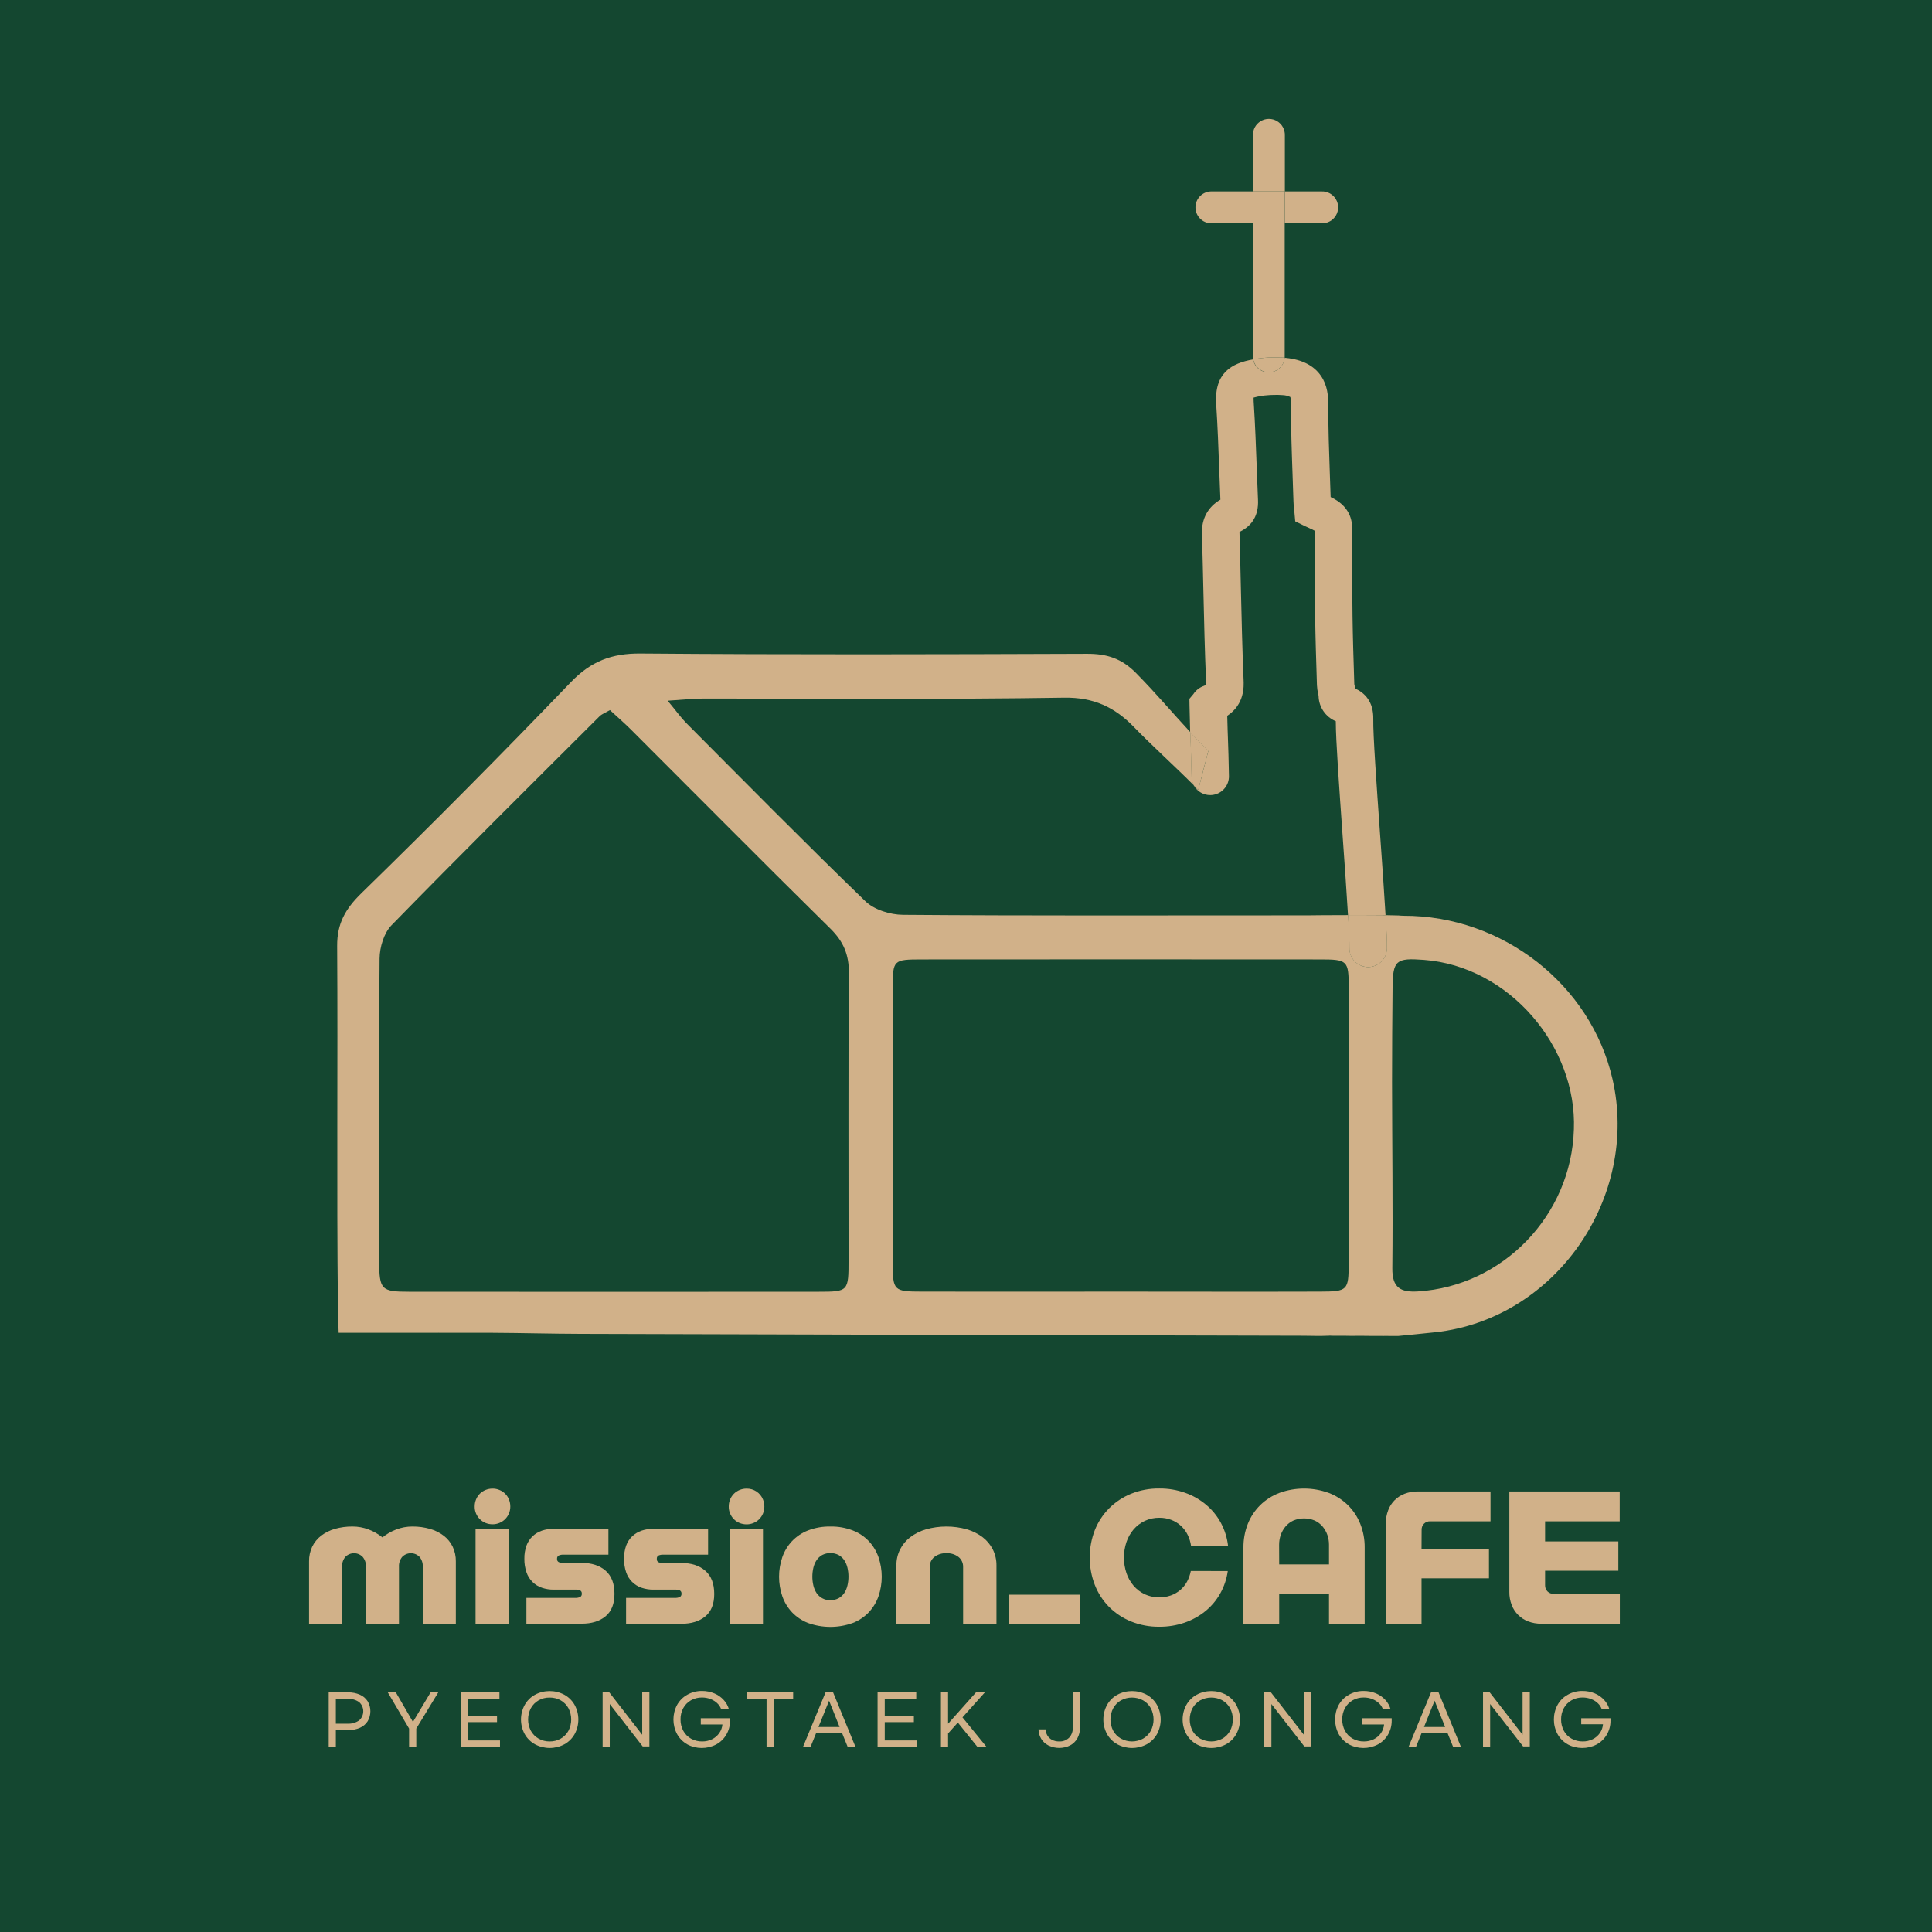
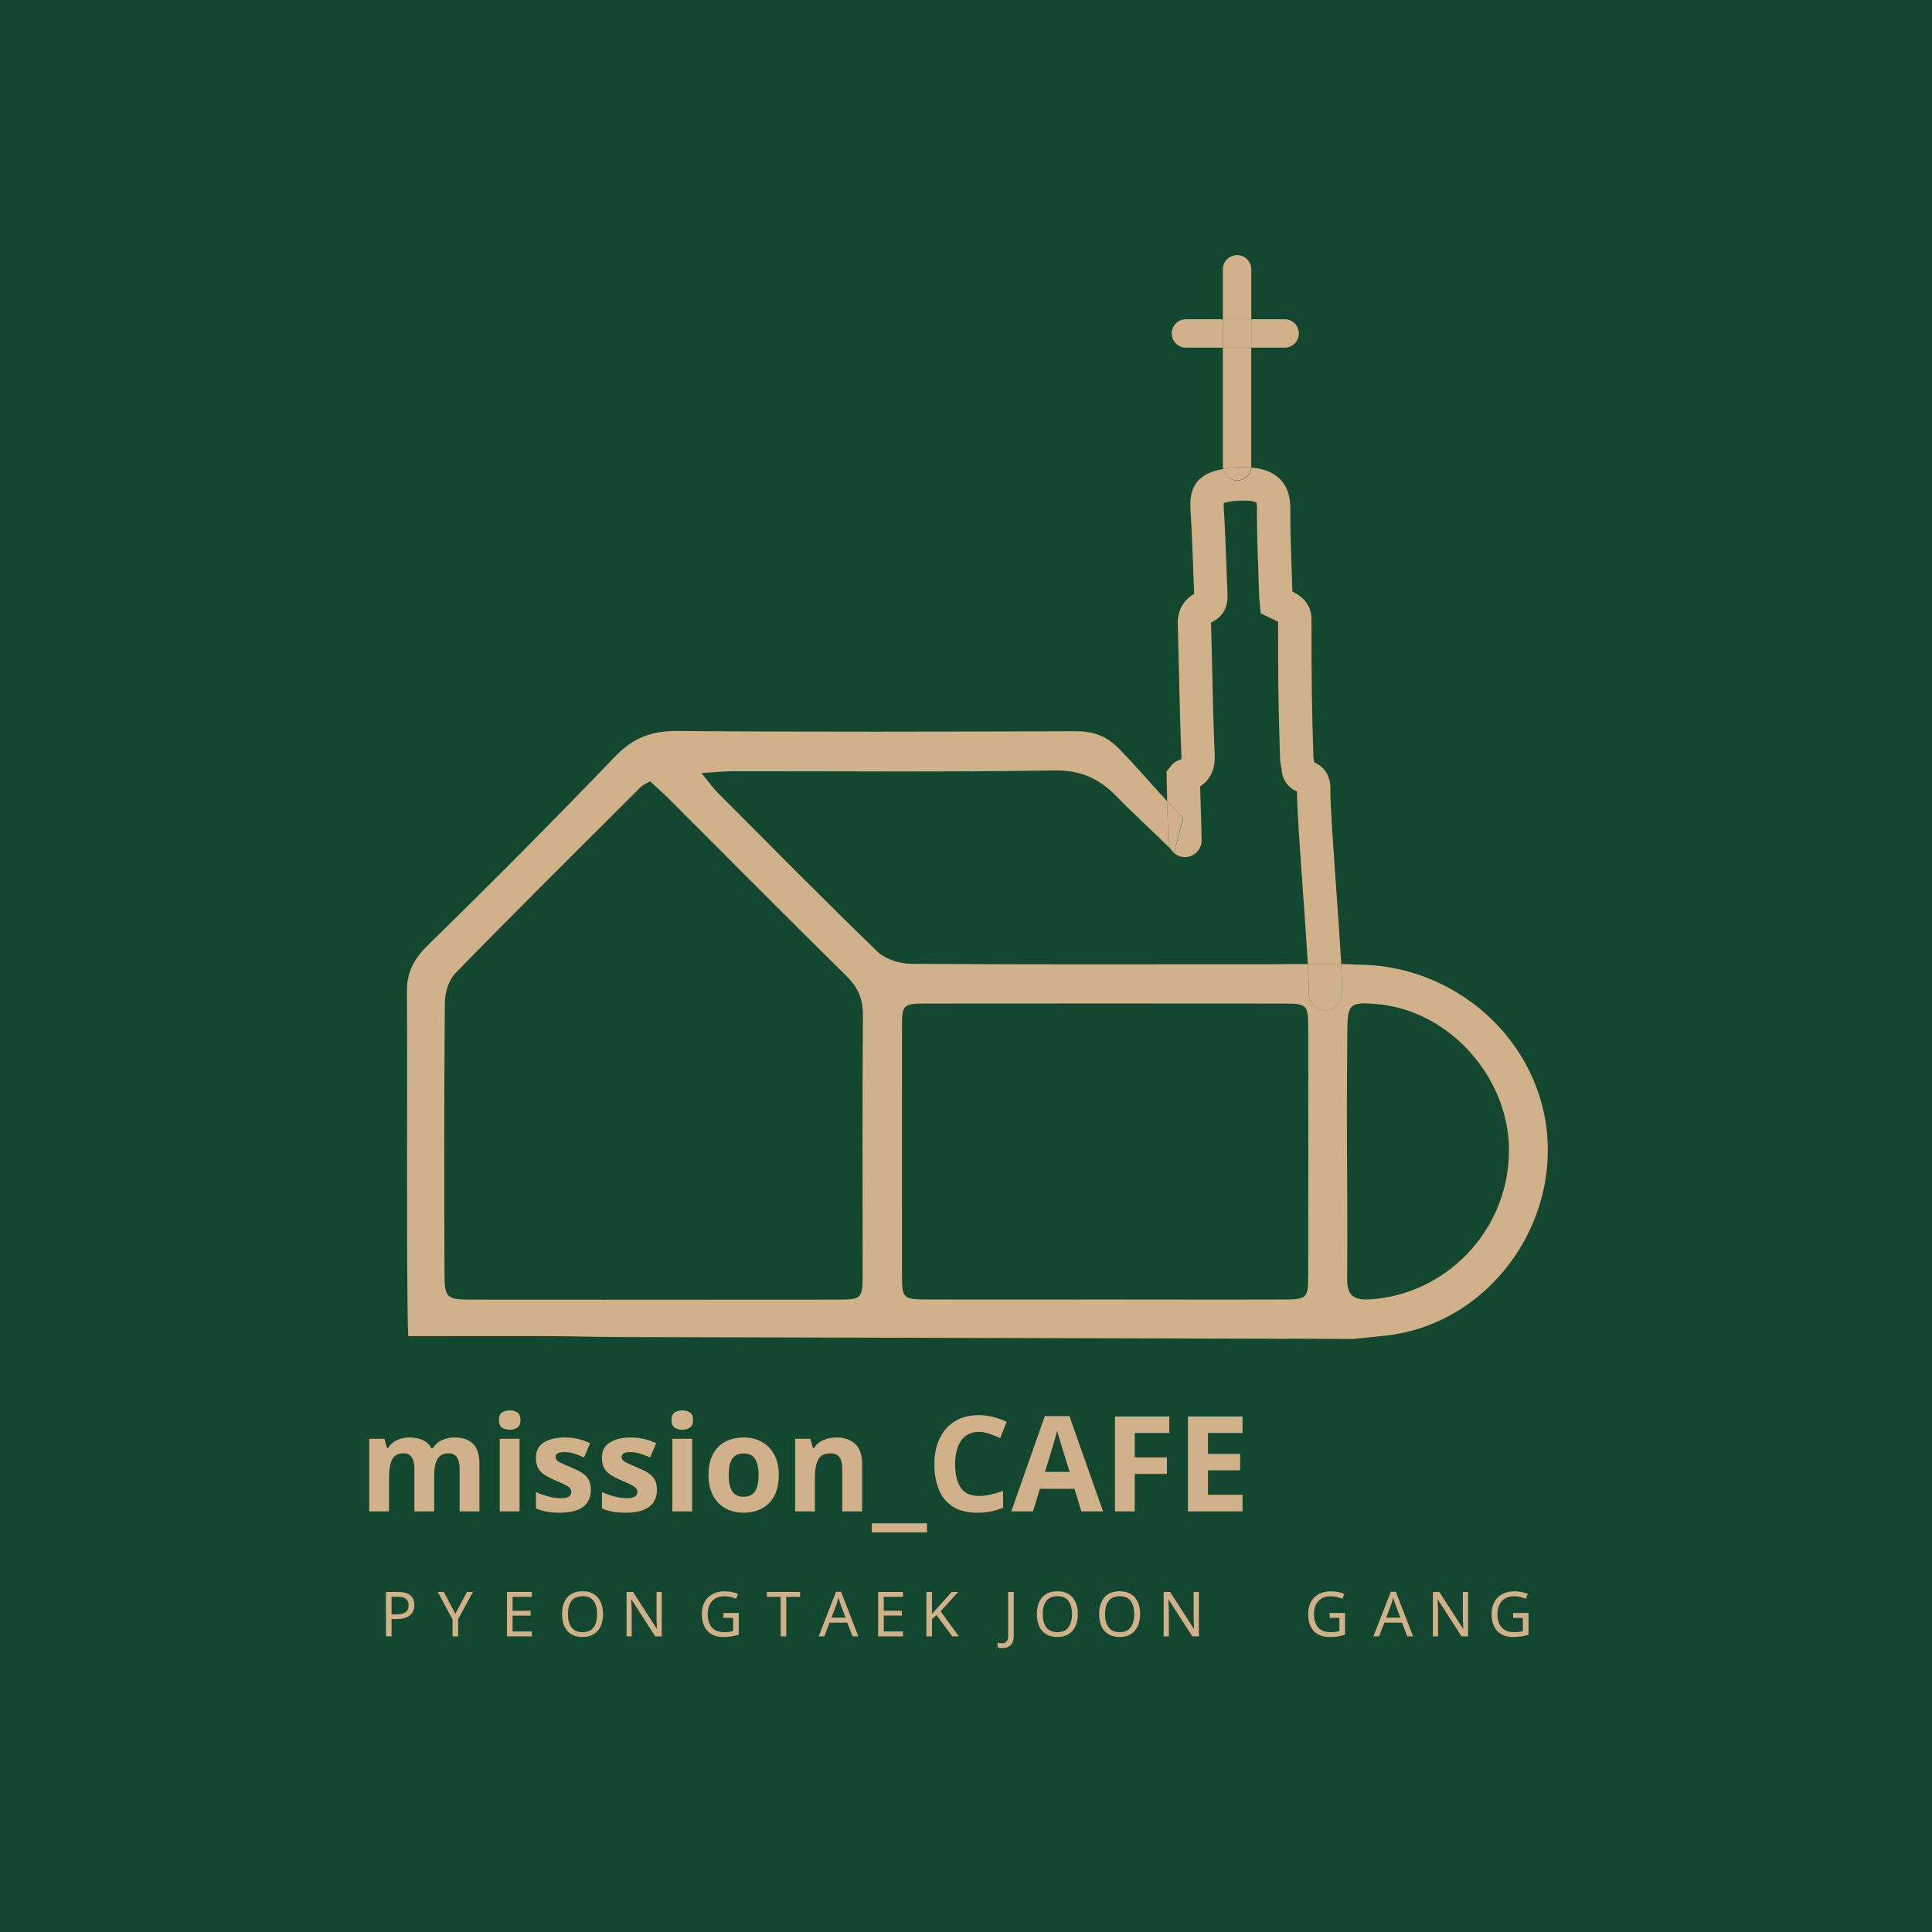
<svg xmlns="http://www.w3.org/2000/svg" id="Layer_1" data-name="Layer 1" viewBox="0 0 1024 1024">
  <defs>
-     <style>.cls-1{fill:#144730;}.cls-2{fill:#d1b189;}</style>
+     <style>.cls-1{fill:#144730;}.cls-2,.cls-3,.cls-4{fill:#d1b189;}.cls-3{font-size:70.43px;font-family:RiaSans-ExtraBold, Ria Sans;font-weight:800;}.cls-4{font-size:32.97px;font-family:GmarketSansTTFMedium, Gmarket Sans TTF;letter-spacing:0.2em;}.cls-5{letter-spacing:0.22em;}.cls-6{letter-spacing:0.21em;}.cls-7{letter-spacing:0.16em;}.cls-8{letter-spacing:0.09em;}.cls-9{letter-spacing:0.22em;}.cls-10{letter-spacing:0.18em;}</style>
  </defs>
  <rect class="cls-1" width="1024" height="1024" />
-   <path class="cls-2" d="M635.08,418.71l-2.28-2.33a9.93,9.93,0,0,0,18.57-5.07c-.17-9.51-.34-14.34-.51-19-.13-3.53-.26-7.16-.39-12.92,9.22-6.08,8.81-15.6,8.65-19.08-.68-16.19-1.06-32.71-1.43-48.69-.22-9.68-.45-19.69-.74-29.55v-.19l.08,0c6.81-3.29,10.08-8.95,9.74-16.81-.24-5.54-.44-11.08-.65-16.63-.43-11.65-.87-23.71-1.65-35.62a20,20,0,0,1-.05-2.06,36.12,36.12,0,0,1,7.64-1.29c.78-.07,1.1-.1,3-.14a38.68,38.68,0,0,1,4.59.09,10.09,10.09,0,0,1,4.22,1c.13.3.43,1.31.41,4.4-.07,12.35.38,24.8.81,36.84.16,4.61.33,9.23.47,13.85,0,1.4.18,2.71.3,3.85.05.45.1.91.14,1.37l.5,5.58,5,2.46,2.19,1c1.11.53,2.18,1,3.12,1.52,0,15.53.05,30.9.25,45.7.16,11.34.53,22.82.88,33.92l.07,2.28a25.06,25.06,0,0,0,.65,4.58c.09.39.21.93.22,1A14.79,14.79,0,0,0,708,382.26c0,9.95,1.78,34.82,3.64,61.07,1.07,14.93,2.15,30.15,2.83,41.71,7.2,0,14.57,0,19.9,0-.68-11.71-1.78-27.17-2.92-43.15-1.76-24.77-3.76-52.85-3.58-60.69.2-9.43-4.64-14-9.56-16.26-.1-.5-.2-1-.28-1.35s-.2-.94-.22-1l-.07-2.27c-.35-11-.72-22.4-.87-33.56-.21-15.31-.29-31.23-.25-47.31,0-3.62-1.19-10.4-9.41-15-.65-.36-1.3-.7-1.94-1q-.19-6.22-.43-12.44c-.42-11.83-.86-24.07-.79-36,0-4.92-.4-10.63-3.87-15.73-3.74-5.5-10-8.72-18.64-9.59l-.66-.06a8.45,8.45,0,0,1-16.72.87c-11.43,2-20.61,7.19-19.55,23.64.76,11.63,1.2,23.55,1.62,35.07.2,5.2.39,10.41.61,15.62-6.56,3.77-10,10.07-9.78,17.9.29,9.8.52,19.77.74,29.42.37,16.07.74,32.69,1.44,49.08a14.07,14.07,0,0,1,0,1.81,8.57,8.57,0,0,1-1.28.55,10.89,10.89,0,0,0-5.44,4.29l-2.11,2.51.06,3.72c.12,6.3.23,10.54.34,14.05,3,3.19,6.11,6.47,9.59,9.95Z" />
-   <path class="cls-2" d="M741,708.1c5.92-.59,12.9-1.23,19.86-2,63.77-7,108.15-71.63,93.8-134.16-11.48-50.09-58.26-86.69-110.81-86.56-.9,0-1.71-.1-2.56-.16-1.24-.07-3.7-.12-6.87-.16.46,8,.72,14.26.65,17.74a9.94,9.94,0,0,1-9.92,9.75H725a9.94,9.94,0,0,1-9.75-10.11c.06-3.15-.22-9.4-.69-17.41-9.54,0-18.76.09-22.44.14h-15c-66.19,0-132.38.23-198.57-.29-6.74-.05-15.21-2.68-19.89-7.21-32.07-31-63.36-62.75-94.83-94.34-2.86-2.87-5.22-6.24-9.94-11.94,8-.51,13.31-1.14,18.58-1.14,63.85-.07,127.7.55,191.52-.47,15.7-.25,26.85,5.07,37,15.54,9.21,9.53,22.11,21.21,31.88,31.05a9.84,9.84,0,0,1-1.28-4.71c-.17-9.33-.34-14.07-.51-18.66,0-1.56-.11-3.15-.17-4.93-9.69-10.42-17.42-19.76-28.7-31.26-7.75-7.9-15.65-10.32-26.12-10.28-78.87.28-157.75.5-236.62-.15-15.23-.12-26.25,4.09-36.91,15.18q-54.62,56.85-111.06,111.92c-8.38,8.2-12.88,16-12.8,27.88.4,63.85-.32,127.71.41,191.55.05,4.49.19,9,.39,13.5l22.83,0h0c20.8,0,39.89-.07,59,0,15.48.08,30.95.52,46.43.56q191.57.56,383.12,1c4.23,0,8.46.23,12.68,0a21.29,21.29,0,0,1,2.77,0l34.26.09L706.25,708m-256.5-40.27c0,16.75-.07,16.91-16,16.92q-108.39.09-216.79,0c-14.85,0-15.91-1-16-16.11-.14-53.5-.25-107,.22-160.5.06-6,2.32-13.52,6.33-17.63,36.37-37.26,73.36-73.94,110.23-110.73,1.25-1.24,3.1-1.88,5.54-3.31,3.84,3.55,7.67,6.87,11.25,10.44,35.19,35.16,70.19,70.5,105.62,105.41,6.88,6.78,9.85,13.77,9.77,23.47C449.55,566.39,449.78,617.08,449.75,667.76Zm265.07,1.8c0,14.46-.55,15-15.11,15.05-35.67.12-71.34,0-107,0-34.73,0-69.46.1-104.19,0-14.8,0-15.32-.59-15.34-14.82q-.12-73.21,0-146.43c0-14.47.32-14.79,15.19-14.81q105.6-.09,211.2,0c14.71,0,15.25.54,15.28,14.88Q715,596.51,714.82,669.56Zm119.37-71c-1.32,45.59-37.59,83.15-82.64,85.95-9.31.58-13.69-2-13.58-12.31.35-32.81-.11-65.64-.15-98.45,0-16.79.11-33.58.28-50.37.14-14.42,1.89-15.68,16.52-14.6C800.07,512.15,835.86,554.86,834.19,598.59Z" />
-   <path class="cls-2" d="M714.51,485c.47,8,.75,14.26.69,17.41A9.94,9.94,0,0,0,725,512.56h.19a9.94,9.94,0,0,0,9.92-9.75c.07-3.48-.19-9.73-.65-17.74C729.08,485,721.71,485,714.51,485Z" />
-   <path class="cls-2" d="M631.52,411.67a9.84,9.84,0,0,0,1.28,4.71l2.28,2.33L640.43,398c-3.48-3.48-6.62-6.76-9.59-9.95.06,1.78.12,3.37.17,4.93C631.18,397.6,631.35,402.34,631.52,411.67Z" />
-   <path class="cls-2" d="M681,71.76a8.46,8.46,0,1,0-16.91,0v29.69H681Z" />
-   <path class="cls-2" d="M674.55,189.42c2.55,0,4.59,0,6.37.13,0-.23,0-.46,0-.7V118.36H664.05v70.49a8.12,8.12,0,0,0,.15,1.57c2-.34,4-.58,6-.77C671.57,189.52,672.38,189.47,674.55,189.42Z" />
-   <path class="cls-2" d="M672.5,197.31a8.45,8.45,0,0,0,8.42-7.76c-1.78-.14-3.82-.18-6.37-.13-2.17.05-3,.1-4.32.23-2.05.19-4.07.43-6,.77A8.45,8.45,0,0,0,672.5,197.31Z" />
-   <path class="cls-2" d="M641.79,101.45a8.46,8.46,0,0,0,0,16.91h22.26V101.45Z" />
-   <path class="cls-2" d="M700.49,118.36a8.46,8.46,0,1,0,0-16.91H681v16.91Z" />
-   <rect class="cls-2" x="664.05" y="101.45" width="16.91" height="16.91" />
-   <path class="cls-2" d="M211.46,860.59H193.94V830.31a7.43,7.43,0,0,0-1.73-5.15,6.41,6.41,0,0,0-9.15,0,7.43,7.43,0,0,0-1.73,5.15v30.28H163.81V827.54a17.53,17.53,0,0,1,1.65-7.72,16.28,16.28,0,0,1,4.69-5.81,21.92,21.92,0,0,1,7.26-3.65,33.06,33.06,0,0,1,9.46-1.27,23.82,23.82,0,0,1,8.45,1.54,26.45,26.45,0,0,1,7.38,4.23,26.45,26.45,0,0,1,7.38-4.23,23.91,23.91,0,0,1,8.46-1.54,33.1,33.1,0,0,1,9.41,1.27,21.84,21.84,0,0,1,7.3,3.65,16.28,16.28,0,0,1,4.69,5.81,17.54,17.54,0,0,1,1.66,7.72v33.05H224.07V830.31a7.43,7.43,0,0,0-1.73-5.15,6.41,6.41,0,0,0-9.15,0,7.43,7.43,0,0,0-1.73,5.15Z" />
-   <path class="cls-2" d="M251.59,798.49a9.7,9.7,0,0,1,.73-3.77,9,9,0,0,1,5-5,9.74,9.74,0,0,1,3.77-.73,9.22,9.22,0,0,1,3.65.73,9,9,0,0,1,5,5,9.89,9.89,0,0,1,.73,3.77,9.35,9.35,0,0,1-.73,3.69,9.56,9.56,0,0,1-2,3,9.44,9.44,0,0,1-6.65,2.73,9.74,9.74,0,0,1-3.77-.73,9,9,0,0,1-3-2,9.21,9.21,0,0,1-2.73-6.64Zm.46,62.18V810.32h17.68v50.35Z" />
-   <path class="cls-2" d="M279,846.91h25.9a5.69,5.69,0,0,0,2.58-.46,1.81,1.81,0,0,0,.88-1.77,1.73,1.73,0,0,0-.88-1.73,6.22,6.22,0,0,0-2.58-.42h-11.3a18.86,18.86,0,0,1-6.41-1,13,13,0,0,1-8.15-8.18,21,21,0,0,1-1.12-7.15,19.76,19.76,0,0,1,1.12-7,13,13,0,0,1,3.19-4.92,13.75,13.75,0,0,1,5-3,19.64,19.64,0,0,1,6.41-1h28.83V824H298.71a5.69,5.69,0,0,0-2.58.46,1.78,1.78,0,0,0-.88,1.76,1.71,1.71,0,0,0,.88,1.73,6,6,0,0,0,2.58.43h9.68q7.85,0,12.57,4.11t4.72,12.26q0,8-4.72,11.91t-12.57,3.92H279Z" />
-   <path class="cls-2" d="M331.83,846.91h25.91a5.68,5.68,0,0,0,2.57-.46,1.82,1.82,0,0,0,.89-1.77,1.73,1.73,0,0,0-.89-1.73,6.2,6.2,0,0,0-2.57-.42h-11.3a18.88,18.88,0,0,1-6.42-1,13,13,0,0,1-8.15-8.18,21,21,0,0,1-1.11-7.15,19.77,19.77,0,0,1,1.11-7,13,13,0,0,1,3.19-4.92,13.83,13.83,0,0,1,5-3,19.66,19.66,0,0,1,6.42-1h28.82V824H351.59a5.69,5.69,0,0,0-2.58.46,1.78,1.78,0,0,0-.88,1.76A1.71,1.71,0,0,0,349,828a6,6,0,0,0,2.58.43h9.68q7.85,0,12.57,4.11t4.73,12.26q0,8-4.73,11.91t-12.57,3.92H331.83Z" />
-   <path class="cls-2" d="M386.25,798.49a9.89,9.89,0,0,1,.73-3.77,9.4,9.4,0,0,1,2-3,9.22,9.22,0,0,1,3-2,9.7,9.7,0,0,1,3.77-.73,9.19,9.19,0,0,1,8.64,5.76,9.7,9.7,0,0,1,.73,3.77,9.17,9.17,0,0,1-.73,3.69,9.39,9.39,0,0,1-2,3,9.08,9.08,0,0,1-3,2,9.26,9.26,0,0,1-3.65.73,9.7,9.7,0,0,1-3.77-.73,9.09,9.09,0,0,1-3-2,9.56,9.56,0,0,1-2-3A9.35,9.35,0,0,1,386.25,798.49Zm.47,62.18V810.32h17.67v50.35Z" />
-   <path class="cls-2" d="M440.14,809.09A31.49,31.49,0,0,1,452,811.17a23.58,23.58,0,0,1,8.5,5.69,24.06,24.06,0,0,1,5.11,8.45,32,32,0,0,1,0,20.76,24.15,24.15,0,0,1-5.11,8.45,23.58,23.58,0,0,1-8.5,5.69,34.94,34.94,0,0,1-23.75,0,23.45,23.45,0,0,1-8.49-5.69,24,24,0,0,1-5.11-8.45,32,32,0,0,1,0-20.76,23.91,23.91,0,0,1,5.11-8.45,23.45,23.45,0,0,1,8.49-5.69A31.51,31.51,0,0,1,440.14,809.09Zm0,39a8.5,8.5,0,0,0,4.34-1,8.79,8.79,0,0,0,3-2.76,12.28,12.28,0,0,0,1.69-4,20.64,20.64,0,0,0,0-9.38,12.28,12.28,0,0,0-1.69-4,8.92,8.92,0,0,0-3-2.77,9.68,9.68,0,0,0-8.69,0,8.92,8.92,0,0,0-3,2.77,12.51,12.51,0,0,0-1.69,4,20.64,20.64,0,0,0,0,9.38,12.51,12.51,0,0,0,1.69,4,8.79,8.79,0,0,0,3,2.76A8.54,8.54,0,0,0,440.14,848.14Z" />
-   <path class="cls-2" d="M501.63,823.24a9.73,9.73,0,0,0-6.42,2,6.54,6.54,0,0,0-2.42,5.3v30.05H475.11V829.77a18.57,18.57,0,0,1,1.92-8.49,19.11,19.11,0,0,1,5.38-6.5,25.92,25.92,0,0,1,8.34-4.19,40.21,40.21,0,0,1,21.76,0,25.92,25.92,0,0,1,8.34,4.19,19.22,19.22,0,0,1,5.38,6.5,18.57,18.57,0,0,1,1.92,8.49v30.82H510.47V830.54a6.54,6.54,0,0,0-2.42-5.3A9.75,9.75,0,0,0,501.63,823.24Z" />
-   <path class="cls-2" d="M534.53,860.59V845.22h37.82v15.37Z" />
-   <path class="cls-2" d="M650.75,832.69a34,34,0,0,1-4,11.88,32.63,32.63,0,0,1-7.84,9.34,36.41,36.41,0,0,1-11,6.11,40.28,40.28,0,0,1-13.45,2.19,38.75,38.75,0,0,1-15-2.81,35.24,35.24,0,0,1-11.65-7.72A34.51,34.51,0,0,1,580.26,840a40.26,40.26,0,0,1,0-28.94,34.59,34.59,0,0,1,7.57-11.6,35.26,35.26,0,0,1,11.65-7.73,38.75,38.75,0,0,1,15-2.8,39.79,39.79,0,0,1,13.72,2.3,36,36,0,0,1,11.14,6.38,33,33,0,0,1,7.81,9.65,33.72,33.72,0,0,1,3.76,12.18H631.3a19.68,19.68,0,0,0-1.84-6,16.33,16.33,0,0,0-3.58-4.76,16,16,0,0,0-5.07-3.11,17.31,17.31,0,0,0-6.34-1.12,17.65,17.65,0,0,0-7.69,1.65,18.15,18.15,0,0,0-5.92,4.5,20.35,20.35,0,0,0-3.8,6.69,25.94,25.94,0,0,0,0,16.52,20.15,20.15,0,0,0,3.8,6.69,17.88,17.88,0,0,0,5.92,4.5,18.62,18.62,0,0,0,13.8.61,16.18,16.18,0,0,0,5-2.88,15.92,15.92,0,0,0,3.57-4.42,19.51,19.51,0,0,0,2-5.65Z" />
-   <path class="cls-2" d="M723.31,860.59H704.4V845H678v15.6H659.05V820.32a33.45,33.45,0,0,1,2.34-12.69,29.09,29.09,0,0,1,6.58-9.91,29.6,29.6,0,0,1,10.14-6.46,38.29,38.29,0,0,1,26.14,0,29.69,29.69,0,0,1,10.14,6.46,28.92,28.92,0,0,1,6.57,9.91,33.26,33.26,0,0,1,2.35,12.69ZM678,829.16H704.4V818.78a15.92,15.92,0,0,0-.88-5.27,14.2,14.2,0,0,0-2.54-4.45,11.87,11.87,0,0,0-4.11-3.12,14.65,14.65,0,0,0-11.38,0,11.87,11.87,0,0,0-4.11,3.12,14.2,14.2,0,0,0-2.54,4.45,15.67,15.67,0,0,0-.88,5.27Z" />
-   <path class="cls-2" d="M753.44,820.85h35.74v15.69H753.44v24.05H734.53V807.4a18.92,18.92,0,0,1,1.23-6.92,14.89,14.89,0,0,1,8.72-8.76,18.83,18.83,0,0,1,7-1.23H790v15.84h-31.9a4.35,4.35,0,0,0-4.61,4.61Z" />
-   <path class="cls-2" d="M820.2,843.49a4.49,4.49,0,0,0,3.34,1.27h35v15.83H816.93a18.83,18.83,0,0,1-7-1.23,15,15,0,0,1-8.72-8.72,18.8,18.8,0,0,1-1.23-7V790.49h58.49v15.84H818.93V817h38.82v15.53H818.93v7.61A4.49,4.49,0,0,0,820.2,843.49Z" />
-   <path class="cls-2" d="M184.44,897a15,15,0,0,1,6.35,1.24,9.33,9.33,0,0,1,4.1,3.51,10.42,10.42,0,0,1,0,10.5,9.2,9.2,0,0,1-4.1,3.51,15,15,0,0,1-6.35,1.24H178v8.82h-3.78V897Zm5.88,14.88a6.46,6.46,0,0,0,0-9.75,9.86,9.86,0,0,0-6.17-1.71H178v13.17h6.15A9.86,9.86,0,0,0,190.32,911.87Z" />
-   <path class="cls-2" d="M220.64,916.17v9.64h-3.82v-9.64L205.53,897h4.28l9.06,15.65L228.23,897h4.06Z" />
-   <path class="cls-2" d="M264.71,897v3.35H248v9.06h15.43v3.35H248v9.71h17v3.35h-20.8V897Z" />
-   <path class="cls-2" d="M283.55,924.51a14,14,0,0,1-5.45-5.39,16.17,16.17,0,0,1,0-15.47,14,14,0,0,1,5.43-5.4,16.54,16.54,0,0,1,15.58,0,14,14,0,0,1,5.45,5.4,16.17,16.17,0,0,1,0,15.47,14,14,0,0,1-5.43,5.39,16.54,16.54,0,0,1-15.58,0Zm13.63-3a10.77,10.77,0,0,0,4.09-4.14,12.94,12.94,0,0,0,0-12,10.77,10.77,0,0,0-4.09-4.14,11.68,11.68,0,0,0-5.88-1.49,11.55,11.55,0,0,0-5.86,1.49,10.72,10.72,0,0,0-4.07,4.14,12.94,12.94,0,0,0,0,12,10.66,10.66,0,0,0,4.1,4.14,11.62,11.62,0,0,0,5.87,1.49A11.48,11.48,0,0,0,297.18,921.51Z" />
-   <path class="cls-2" d="M322.93,897l17.45,22.45V896.81h3.81v28.82h-3.56l-17.45-22.45v22.63H319.4V897Z" />
-   <path class="cls-2" d="M364.25,924.51a13.91,13.91,0,0,1-5.38-5.38,16.45,16.45,0,0,1,0-15.5,14,14,0,0,1,5.38-5.38,15.51,15.51,0,0,1,7.79-2,16.61,16.61,0,0,1,6.56,1.28,14.05,14.05,0,0,1,5,3.51,12.1,12.1,0,0,1,2.77,5h-4.1a7.68,7.68,0,0,0-2.07-3.24,10.71,10.71,0,0,0-3.59-2.26,12.3,12.3,0,0,0-4.52-.83,11.68,11.68,0,0,0-5.88,1.49,10.59,10.59,0,0,0-4.07,4.14,12.21,12.21,0,0,0-1.45,6,12.45,12.45,0,0,0,1.45,6,10.39,10.39,0,0,0,4.09,4.17,11.74,11.74,0,0,0,5.93,1.49,11.54,11.54,0,0,0,5.27-1.18,10,10,0,0,0,3.8-3.26A9.32,9.32,0,0,0,382.9,914H371.43V910.7h15.5V912a14.29,14.29,0,0,1-2,7.47,13.73,13.73,0,0,1-5.36,5.14,16.44,16.44,0,0,1-15.36-.09Z" />
-   <path class="cls-2" d="M410.07,900.37v25.44h-3.78V900.37H395.93V897h24.46v3.38Z" />
-   <path class="cls-2" d="M446.37,918.69H432.52l-2.88,7.12h-4L437.56,897h4l11.84,28.82h-4.14ZM445,915.34l-5.57-13.93-5.62,13.93Z" />
-   <path class="cls-2" d="M485.63,897v3.35h-16.7v9.06h15.44v3.35H468.93v9.71h17v3.35h-20.8V897Z" />
-   <path class="cls-2" d="M507.68,913l-5.18,5.76v7.09h-3.78V897h3.78v16.62L517.29,897H522l-11.87,13.24,12.7,15.58H518Z" />
-   <path class="cls-2" d="M555.12,919.82a6.1,6.1,0,0,0,2.45,2.32,7.94,7.94,0,0,0,3.79.86,7,7,0,0,0,5.31-2,7.36,7.36,0,0,0,1.93-5.31V897h3.81V915.7a11.22,11.22,0,0,1-1.39,5.65,9.4,9.4,0,0,1-3.88,3.77,13.1,13.1,0,0,1-11.46,0,9.42,9.42,0,0,1-3.83-3.53,9.92,9.92,0,0,1-1.42-5h3.77A7,7,0,0,0,555.12,919.82Z" />
-   <path class="cls-2" d="M592.22,924.51a14.07,14.07,0,0,1-5.46-5.39,16.21,16.21,0,0,1,0-15.47,13.89,13.89,0,0,1,5.43-5.4,16.54,16.54,0,0,1,15.58,0,14.07,14.07,0,0,1,5.45,5.4,16.17,16.17,0,0,1,0,15.47,14,14,0,0,1-5.43,5.39,16.54,16.54,0,0,1-15.58,0Zm13.63-3a10.77,10.77,0,0,0,4.09-4.14,12.94,12.94,0,0,0,0-12,10.77,10.77,0,0,0-4.09-4.14,12.33,12.33,0,0,0-11.75,0,10.77,10.77,0,0,0-4.06,4.14,12.86,12.86,0,0,0,0,12,10.66,10.66,0,0,0,4.1,4.14,12.25,12.25,0,0,0,11.71,0Z" />
-   <path class="cls-2" d="M634.24,924.51a14.11,14.11,0,0,1-5.45-5.39,16.17,16.17,0,0,1,0-15.47,14,14,0,0,1,5.43-5.4,16.54,16.54,0,0,1,15.58,0,13.94,13.94,0,0,1,5.45,5.4,16.17,16.17,0,0,1,0,15.47,13.93,13.93,0,0,1-5.43,5.39,16.54,16.54,0,0,1-15.58,0Zm13.64-3a10.68,10.68,0,0,0,4.08-4.14,12.86,12.86,0,0,0,0-12,10.68,10.68,0,0,0-4.08-4.14,12.33,12.33,0,0,0-11.75,0,10.79,10.79,0,0,0-4.07,4.14,12.94,12.94,0,0,0,0,12,10.69,10.69,0,0,0,4.11,4.14,12.25,12.25,0,0,0,11.71,0Z" />
-   <path class="cls-2" d="M673.62,897l17.45,22.45V896.81h3.82v28.82h-3.57l-17.45-22.45v22.63H670.1V897Z" />
-   <path class="cls-2" d="M714.94,924.51a13.91,13.91,0,0,1-5.38-5.38,16.45,16.45,0,0,1,0-15.5,14,14,0,0,1,5.38-5.38,15.51,15.51,0,0,1,7.79-2,16.63,16.63,0,0,1,6.57,1.28,14.23,14.23,0,0,1,5,3.51,12.33,12.33,0,0,1,2.77,5H733a7.88,7.88,0,0,0-2.07-3.24,10.86,10.86,0,0,0-3.6-2.26,12.27,12.27,0,0,0-4.52-.83,11.68,11.68,0,0,0-5.88,1.49,10.56,10.56,0,0,0-4.06,4.14,12.11,12.11,0,0,0-1.46,6,12.34,12.34,0,0,0,1.46,6,10.37,10.37,0,0,0,4.08,4.17,11.75,11.75,0,0,0,5.94,1.49,11.57,11.57,0,0,0,5.27-1.18,10,10,0,0,0,3.79-3.26A9.43,9.43,0,0,0,733.6,914H722.12V910.7h15.51V912a14.38,14.38,0,0,1-2,7.47,13.87,13.87,0,0,1-5.36,5.14,16.46,16.46,0,0,1-15.37-.09Z" />
-   <path class="cls-2" d="M767.28,918.69H753.42l-2.88,7.12h-3.95L758.46,897h4l11.84,28.82h-4.14Zm-1.34-3.35-5.57-13.93-5.62,13.93Z" />
-   <path class="cls-2" d="M789.58,897,807,919.44V896.81h3.82v28.82h-3.56l-17.45-22.45v22.63h-3.78V897Z" />
-   <path class="cls-2" d="M830.91,924.51a13.78,13.78,0,0,1-5.38-5.38,16.38,16.38,0,0,1,0-15.5,13.84,13.84,0,0,1,5.38-5.38,15.48,15.48,0,0,1,7.79-2,16.61,16.61,0,0,1,6.56,1.28,14.14,14.14,0,0,1,5,3.51,12.21,12.21,0,0,1,2.77,5H849a7.68,7.68,0,0,0-2.07-3.24,10.66,10.66,0,0,0-3.6-2.26,12.25,12.25,0,0,0-4.51-.83,11.69,11.69,0,0,0-5.89,1.49,10.56,10.56,0,0,0-4.06,4.14,12.21,12.21,0,0,0-1.46,6,12.45,12.45,0,0,0,1.46,6,10.37,10.37,0,0,0,4.08,4.17,11.75,11.75,0,0,0,5.94,1.49,11.57,11.57,0,0,0,5.27-1.18,10,10,0,0,0,3.8-3.26,9.42,9.42,0,0,0,1.65-4.66H838.08V910.7h15.51V912a14.29,14.29,0,0,1-2,7.47,13.8,13.8,0,0,1-5.36,5.14,16.44,16.44,0,0,1-15.36-.09Z" />
+   <path class="cls-2" d="M622.34,451.86q-1-1-2-2.07a8.85,8.85,0,0,0,16.55-4.52c-.15-8.47-.3-12.78-.45-16.94-.11-3.15-.23-6.38-.35-11.51,8.21-5.42,7.84-13.9,7.71-17-.61-14.43-1-29.14-1.27-43.38-.2-8.62-.4-17.54-.67-26.33V330l.07,0c6.07-2.94,9-8,8.68-15-.21-4.93-.39-9.87-.58-14.81-.38-10.39-.78-21.13-1.46-31.74a15.83,15.83,0,0,1,0-1.83,31.89,31.89,0,0,1,6.8-1.15c.7-.07,1-.09,2.63-.13a35,35,0,0,1,4.09.08,9,9,0,0,1,3.76.93,10.91,10.91,0,0,1,.37,3.91c-.07,11,.33,22.1.72,32.83q.23,6.17.42,12.34c0,1.25.16,2.41.27,3.43l.12,1.22.45,5,4.48,2.19,1.95.93c1,.47,2,.91,2.79,1.36,0,13.83,0,27.52.22,40.71.14,10.1.47,20.33.78,30.22l.07,2a22.2,22.2,0,0,0,.58,4.08c.07.35.18.83.19.92a13.18,13.18,0,0,0,8.17,12c0,8.87,1.58,31,3.25,54.41.95,13.3,1.91,26.87,2.52,37.16,6.41,0,13,0,17.72,0-.6-10.43-1.58-24.2-2.59-38.44-1.57-22.07-3.36-47.09-3.2-54.08.18-8.4-4.13-12.49-8.52-14.48-.08-.44-.17-.85-.24-1.21s-.18-.83-.2-.92l-.06-2c-.31-9.82-.64-20-.77-29.9-.19-13.64-.26-27.83-.23-42.15,0-3.23-1.06-9.27-8.38-13.4-.58-.32-1.16-.63-1.73-.92-.11-3.69-.25-7.39-.38-11.08-.38-10.55-.77-21.45-.71-32.08,0-4.38-.36-9.47-3.45-14-3.33-4.9-8.91-7.77-16.61-8.55l-.58-.05a7.53,7.53,0,0,1-14.9.78c-10.18,1.76-18.36,6.4-17.41,21.06.67,10.36,1.06,21,1.44,31.24.17,4.64.34,9.28.54,13.92-5.84,3.36-8.92,9-8.71,15.95.26,8.72.46,17.61.66,26.21.32,14.32.66,29.12,1.28,43.73a13.6,13.6,0,0,1,0,1.61,9.67,9.67,0,0,1-1.15.49,9.65,9.65,0,0,0-4.84,3.82l-1.89,2.24.06,3.31c.1,5.62.2,9.4.3,12.52,2.64,2.84,5.44,5.76,8.55,8.86Z" />
+   <path class="cls-2" d="M716.7,709.69c5.28-.53,11.49-1.1,17.69-1.78,56.82-6.23,96.35-63.81,83.58-119.53-10.24-44.62-51.91-77.23-98.74-77.11-.8,0-1.51-.1-2.27-.14-1.11-.07-3.3-.12-6.13-.15.41,7.13.64,12.71.58,15.81a8.84,8.84,0,0,1-8.84,8.68h-.16a8.85,8.85,0,0,1-8.69-9c.06-2.8-.19-8.37-.61-15.51-8.5,0-16.72.09-20,.13H659.75c-59,0-117.94.2-176.91-.25-6-.05-13.54-2.4-17.72-6.43-28.57-27.6-56.45-55.91-84.49-84-2.55-2.56-4.65-5.56-8.85-10.64,7.17-.46,11.86-1,16.56-1,56.88-.06,113.76.5,170.63-.42,14-.22,23.91,4.52,32.93,13.85,8.21,8.49,19.71,18.9,28.4,27.67a8.87,8.87,0,0,1-1.14-4.2c-.15-8.32-.3-12.54-.44-16.62-.05-1.4-.11-2.82-.16-4.4C609.93,415.29,603,407,593,396.72c-6.91-7-14-9.19-23.27-9.16-70.27.25-140.55.44-210.81-.13-13.57-.11-23.4,3.64-32.89,13.52q-48.66,50.66-98.95,99.72c-7.46,7.3-11.47,14.24-11.41,24.84.37,56.88-.28,113.78.38,170.65q.06,6,.34,12l20.34,0h0c18.53,0,35.54-.07,52.56,0,13.79.07,27.57.46,41.36.49q170.67.49,341.34.9c3.77,0,7.54.21,11.29,0a20.36,20.36,0,0,1,2.48,0l30.52.08-30.52-.08M457.22,673.75c0,14.92-.06,15.06-14.28,15.07q-96.57.09-193.14,0c-13.24,0-14.19-.87-14.22-14.35-.12-47.67-.23-95.33.2-143,.05-5.33,2.06-12.05,5.63-15.71,32.41-33.2,65.37-65.88,98.21-98.65,1.12-1.11,2.77-1.69,4.94-3,3.42,3.17,6.83,6.12,10,9.31,31.35,31.32,62.54,62.8,94.1,93.91,6.14,6,8.78,12.27,8.71,20.91C457,583.43,457.25,628.59,457.22,673.75Zm236.16,1.6c0,12.88-.49,13.37-13.46,13.41-31.78.11-63.56,0-95.34,0-30.94,0-61.88.09-92.82,0-13.19,0-13.66-.53-13.68-13.2q-.09-65.24,0-130.46c0-12.9.28-13.19,13.53-13.2q94.08-.09,188.16,0c13.11,0,13.59.49,13.62,13.27Q693.52,610.28,693.38,675.35Zm106.36-63.23c-1.19,40.62-33.49,74.08-73.63,76.57-8.3.52-12.2-1.78-12.11-11,.31-29.24-.09-58.48-.13-87.72,0-15,.11-29.91.25-44.87.13-12.85,1.69-14,14.72-13C769.33,535.11,801.22,573.16,799.74,612.12Z" />
+   <path class="cls-2" d="M693.11,511c.42,7.14.67,12.71.61,15.51a8.85,8.85,0,0,0,8.69,9h.16a8.84,8.84,0,0,0,8.84-8.68c.06-3.1-.17-8.68-.58-15.81C706.09,510.94,699.52,510.93,693.11,511Z" />
+   <path class="cls-2" d="M619.16,445.59a8.87,8.87,0,0,0,1.14,4.2q1.05,1.05,2,2.07l4.77-18.43c-3.11-3.1-5.91-6-8.55-8.86.05,1.58.11,3,.16,4.4C618.86,433.05,619,437.27,619.16,445.59Z" />
+   <path class="cls-2" d="M663.21,142.74a7.53,7.53,0,0,0-15.06,0V169.2h15.06Z" />
+   <path class="cls-2" d="M657.5,247.58a55.23,55.23,0,0,1,5.68.11c0-.2,0-.41,0-.62v-62.8H648.15v62.8a7.22,7.22,0,0,0,.13,1.4c1.74-.3,3.55-.52,5.37-.69C654.85,247.67,655.57,247.62,657.5,247.58Z" />
+   <path class="cls-2" d="M655.68,254.6a7.53,7.53,0,0,0,7.5-6.91,55.23,55.23,0,0,0-5.68-.11c-1.93,0-2.65.09-3.85.2-1.82.17-3.63.39-5.37.69A7.54,7.54,0,0,0,655.68,254.6Z" />
+   <path class="cls-2" d="M628.32,169.2a7.54,7.54,0,0,0,0,15.07h19.83V169.2Z" />
+   <path class="cls-2" d="M680.61,184.27a7.54,7.54,0,1,0,0-15.07h-17.4v15.07Z" />
+   <rect class="cls-2" x="648.15" y="169.2" width="15.07" height="15.07" />
+   <text class="cls-3" transform="translate(190.21 801.06)">mission_CAFE</text>
+   <text class="cls-4" transform="translate(201.36 867.31)">P<tspan class="cls-5" x="30.66" y="0">Y</tspan>
+     <tspan class="cls-6" x="64.15" y="0">E</tspan>
+     <tspan class="cls-5" x="94.52" y="0">ON</tspan>
+     <tspan class="cls-7" x="168.63" y="0">G</tspan>
+     <tspan class="cls-8" x="204.73" y="0">T</tspan>
+     <tspan class="cls-9" x="232.55" y="0">AEK JOON</tspan>
+     <tspan class="cls-10" x="489.96" y="0">G</tspan>
+     <tspan class="cls-9" x="526.58" y="0">ANG</tspan>
+   </text>
</svg>
